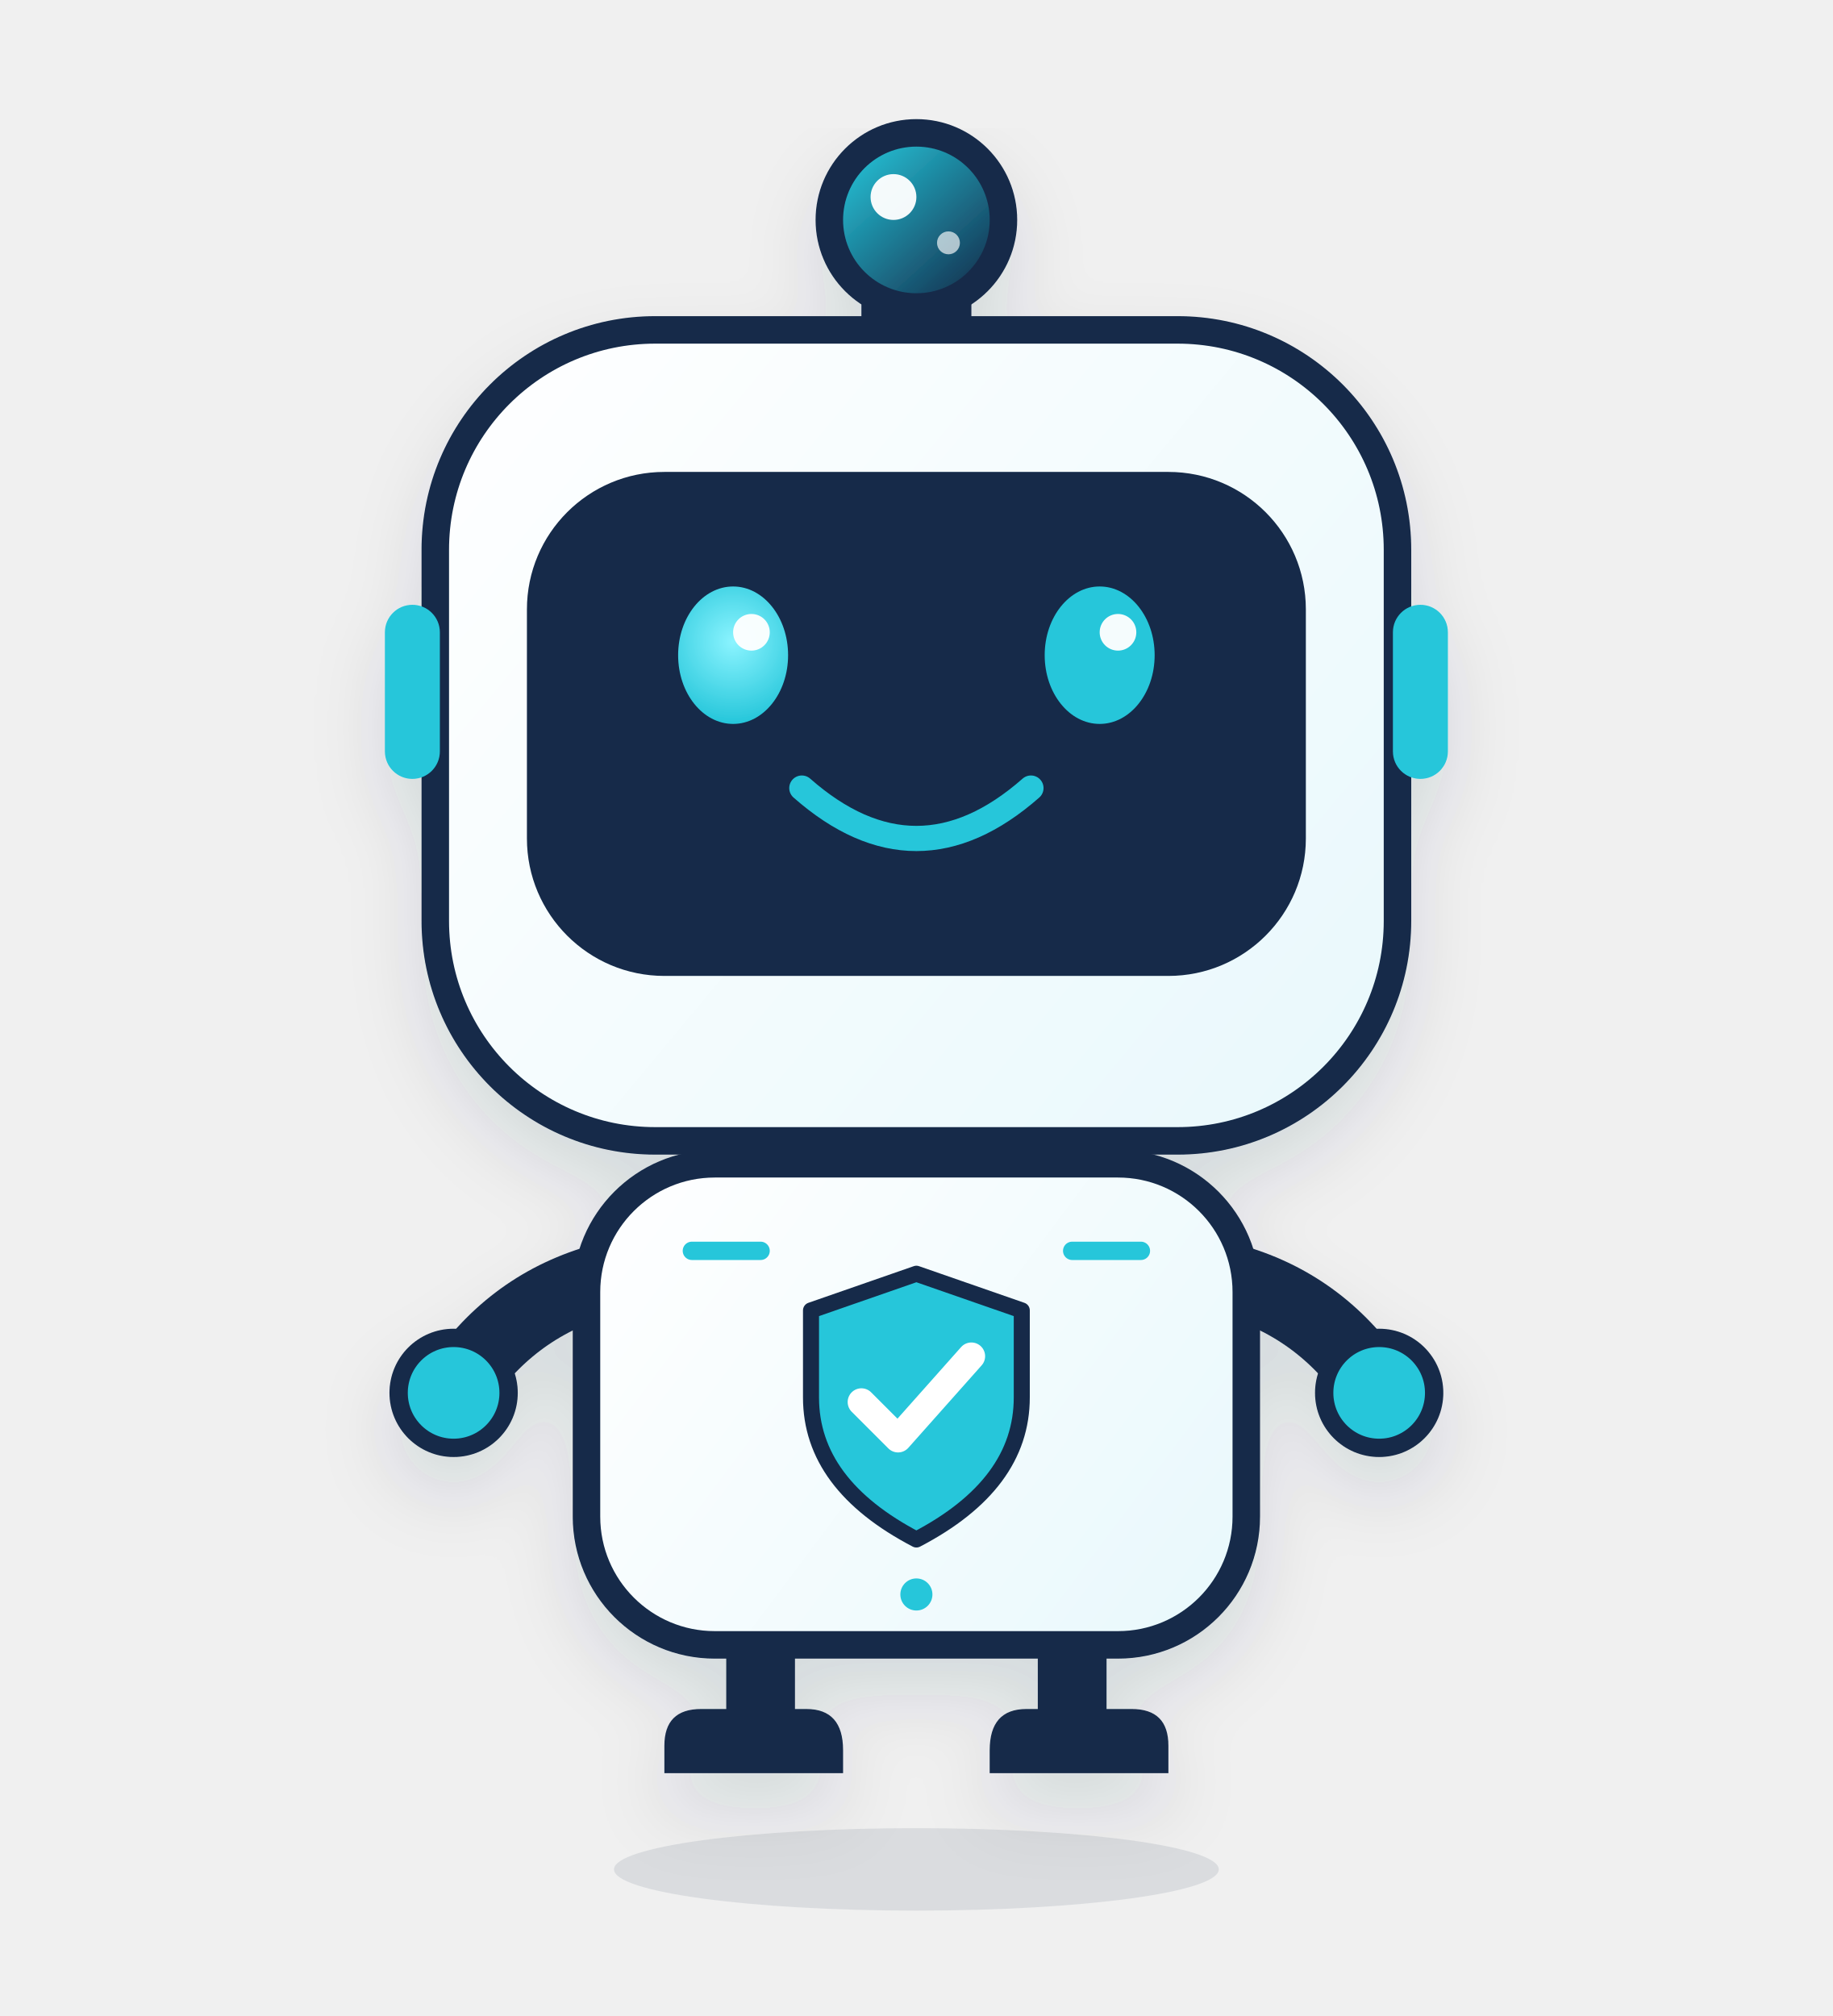
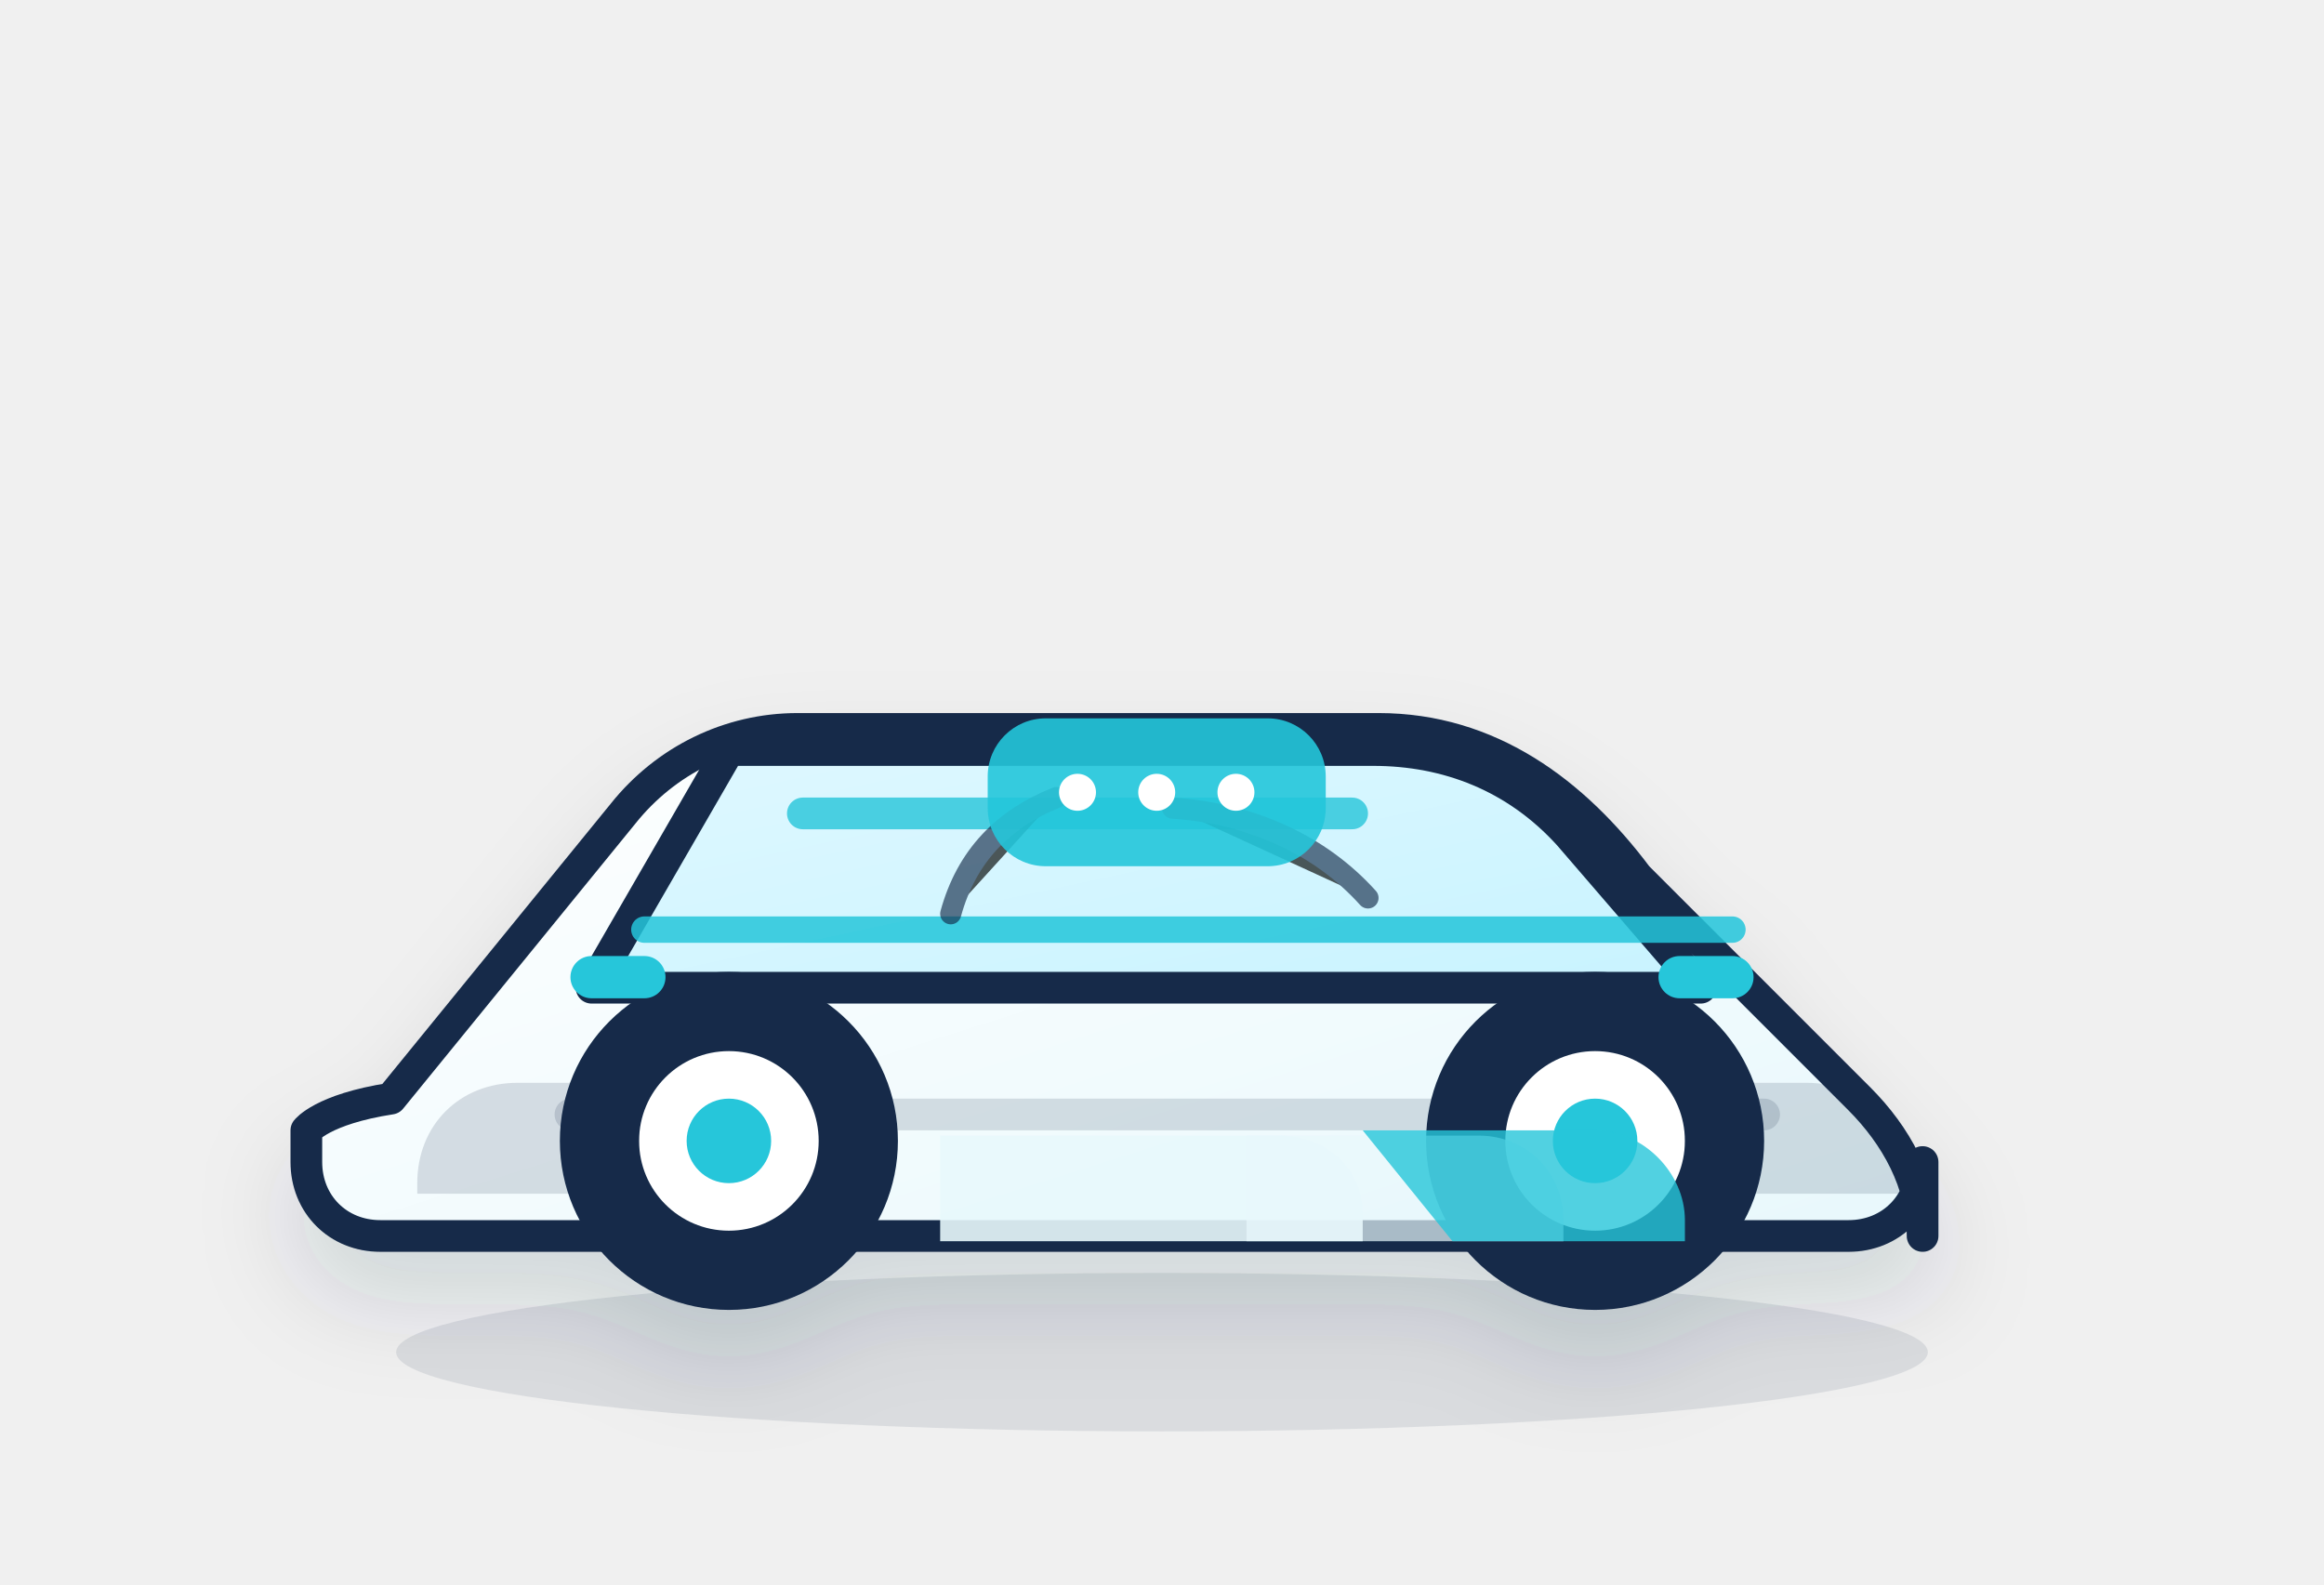
- <svg xmlns="http://www.w3.org/2000/svg" viewBox="0 0 400 440" fill="none" role="img" aria-labelledby="robot-title">
+ <svg xmlns="http://www.w3.org/2000/svg" viewBox="0 0 440 300" role="img" aria-labelledby="car-title car-desc">
  <defs>
-     <linearGradient id="headGradient" x1="95" y1="75" x2="305" y2="250" gradientUnits="userSpaceOnUse">
-       <stop offset="0" stop-color="#FFFFFF" />
-       <stop offset="1" stop-color="#E8F8FC" />
+     <linearGradient id="carBody" x1="0" y1="0" x2="1" y2="1">
+       <stop offset="0%" stop-color="#FFFFFF" />
+       <stop offset="100%" stop-color="#E8F8FC" />
    </linearGradient>
-     <linearGradient id="bodyGradient" x1="130" y1="255" x2="270" y2="360" gradientUnits="userSpaceOnUse">
-       <stop offset="0" stop-color="#FFFFFF" />
-       <stop offset="1" stop-color="#E8F8FC" />
+     <linearGradient id="window" x1="0" y1="0" x2="1" y2="1">
+       <stop offset="0%" stop-color="#DFF8FF" />
+       <stop offset="100%" stop-color="#C8F3FF" />
    </linearGradient>
-     <radialGradient id="eyeGradient" cx="0" cy="0" r="1" gradientTransform="translate(160 140) rotate(90) scale(18)" gradientUnits="userSpaceOnUse">
-       <stop offset="0" stop-color="#8BF4FF" />
-       <stop offset="1" stop-color="#25C6DA" />
-     </radialGradient>
-     <linearGradient id="cameraGradient" x1="185" y1="32" x2="215" y2="65" gradientUnits="userSpaceOnUse">
-       <stop offset="0" stop-color="#25C6DA" />
-       <stop offset="1" stop-color="#142B4A" />
+     <linearGradient id="accent" x1="0" y1="0" x2="1" y2="0">
+       <stop offset="0%" stop-color="#25C6DA" />
+       <stop offset="100%" stop-color="#18B8D7" />
    </linearGradient>
-     <filter id="softShadow" x="50" y="20" width="300" height="400" filterUnits="userSpaceOnUse">
-       <feDropShadow dx="0" dy="8" stdDeviation="8" flood-color="#142B4A" flood-opacity="0.12" />
+     <filter id="shadow" x="-20%" y="-20%" width="140%" height="180%">
+       <feDropShadow dx="0" dy="10" stdDeviation="9" flood-color="#142B4A" flood-opacity="0.13" />
    </filter>
  </defs>
-   <ellipse cx="200" cy="408" rx="66" ry="9" fill="#142B4A" opacity="0.10" />
-   <g id="mascot">
-     <g filter="url(#softShadow)">
-       <path d="M188 76V61Q188 55 194 55H206Q212 55 212 61V76" fill="#142B4A" />
-       <circle cx="200" cy="48" r="22" fill="#142B4A" />
-       <circle cx="200" cy="48" r="16" fill="url(#cameraGradient)" />
-       <circle cx="195" cy="43" r="5" fill="#FFFFFF" opacity="0.95" />
-       <circle cx="207" cy="53" r="2.5" fill="#FFFFFF" opacity="0.65" />
-       <path d="M133 279Q113 284 101 301" stroke="#142B4A" stroke-width="16" stroke-linecap="round" />
-       <path d="M267 279Q287 284 299 301" stroke="#142B4A" stroke-width="16" stroke-linecap="round" />
-       <circle cx="99" cy="304" r="12" fill="#25C6DA" stroke="#142B4A" stroke-width="4" />
-       <circle cx="301" cy="304" r="12" fill="#25C6DA" stroke="#142B4A" stroke-width="4" />
-       <path d="M166 350V378" stroke="#142B4A" stroke-width="15" stroke-linecap="round" />
-       <path d="M234 350V378" stroke="#142B4A" stroke-width="15" stroke-linecap="round" />
-       <path d="M145 381Q145 373 153 373H176Q184 373 184 382V387H145Z" fill="#142B4A" />
-       <path d="M216 382Q216 373 224 373H247Q255 373 255 381V387H216Z" fill="#142B4A" />
-       <rect x="95" y="72" width="210" height="177" rx="48" fill="url(#headGradient)" stroke="#142B4A" stroke-width="6" />
-       <rect x="84" y="132" width="12" height="38" rx="6" fill="#25C6DA" />
-       <rect x="304" y="132" width="12" height="38" rx="6" fill="#25C6DA" />
-       <rect x="115" y="103" width="170" height="110" rx="30" fill="#142B4A" />
-       <ellipse cx="160" cy="143" rx="12" ry="15" fill="url(#eyeGradient)" />
-       <ellipse cx="240" cy="143" rx="12" ry="15" fill="url(#eyeGradient)" />
-       <circle cx="164" cy="138" r="4" fill="#FFFFFF" opacity="0.95" />
-       <circle cx="244" cy="138" r="4" fill="#FFFFFF" opacity="0.95" />
-       <path d="M175 172Q200 194 225 172" stroke="#25C6DA" stroke-width="5.5" stroke-linecap="round" />
-       <rect x="128" y="254" width="144" height="105" rx="28" fill="url(#bodyGradient)" stroke="#142B4A" stroke-width="6" />
-       <path d="M151 273H166" stroke="#25C6DA" stroke-width="4" stroke-linecap="round" />
-       <path d="M234 273H249" stroke="#25C6DA" stroke-width="4" stroke-linecap="round" />
-       <path d="M200 278L223 286V305Q223 324 200 336Q177 324 177 305V286Z" fill="#25C6DA" stroke="#142B4A" stroke-width="3.5" stroke-linejoin="round" />
-       <path d="M188 306L196 314L212 296" stroke="#FFFFFF" stroke-width="6" stroke-linecap="round" stroke-linejoin="round" />
-       <circle cx="200" cy="348" r="3.5" fill="#25C6DA" />
-     </g>
+   <ellipse cx="220" cy="256" rx="145" ry="15" fill="#142B4A" opacity="0.10" />
+   <g filter="url(#shadow)">
+     <path d="M74 208L118 154C126 144 138 138 151 138H261C282 138 298 150 310 166L352 208C359 215 364 224 364 234V220C364 228 358 234 350 234H72C64 234 58 228 58 220V214C58 214 61 210 74 208Z" fill="url(#carBody)" stroke="#142B4A" stroke-width="6" stroke-linejoin="round" />
+     <path d="M138 142H260C274 142 287 147 297 158L322 187H112L138 142Z" fill="url(#window)" stroke="#142B4A" stroke-width="6" stroke-linejoin="round" />
+     <path d="M152 154H256" stroke="#25C6DA" stroke-width="6" stroke-linecap="round" opacity="0.8" />
+     <path d="M122 176H328" stroke="#25C6DA" stroke-width="5" stroke-linecap="round" opacity="0.85" />
+     <path d="M108 211H334" stroke="#142B4A" stroke-width="6" stroke-linecap="round" opacity="0.15" />
+     <circle cx="138" cy="216" r="32" fill="#142B4A" />
+     <circle cx="138" cy="216" r="17" fill="#FFFFFF" />
+     <circle cx="138" cy="216" r="8" fill="#25C6DA" />
+     <circle cx="302" cy="216" r="32" fill="#142B4A" />
+     <circle cx="302" cy="216" r="17" fill="#FFFFFF" />
+     <circle cx="302" cy="216" r="8" fill="#25C6DA" />
+     <rect x="108" y="181" width="18" height="8" rx="4" fill="#25C6DA" />
+     <rect x="314" y="181" width="18" height="8" rx="4" fill="#25C6DA" />
+     <path d="M180 173C183 162 190 155 200 151" stroke="#142B4A" stroke-width="4" stroke-linecap="round" opacity="0.65" />
+     <path d="M259 170C250 160 237 154 222 153" stroke="#142B4A" stroke-width="4" stroke-linecap="round" opacity="0.65" />
+     <rect x="187" y="136" width="64" height="28" rx="11" fill="#25C6DA" opacity="0.9" />
+     <circle cx="204" cy="150" r="3.5" fill="#FFFFFF" />
+     <circle cx="219" cy="150" r="3.5" fill="#FFFFFF" />
+     <circle cx="234" cy="150" r="3.5" fill="#FFFFFF" />
+     <path d="M178 215H242C251 215 258 221 258 230V235H178V215Z" fill="#E8F8FC" opacity="0.9" />
+     <path d="M236 215H280C289 215 296 222 296 231V235H236V215Z" fill="#E8F8FC" opacity="0.7" />
+     <path d="M258 214H302C311 214 319 222 319 231V235H275L258 214Z" fill="#25C6DA" opacity="0.8" />
+     <path d="M121 205H98C87 205 79 213 79 224V226H121V205Z" fill="#142B4A" opacity="0.15" />
+     <path d="M319 205H342C353 205 361 213 361 224V226H319V205Z" fill="#142B4A" opacity="0.15" />
  </g>
-   <style>
-     #mascot {
-       transform-box: fill-box;
-       transform-origin: center;
-       animation: mascot-float 3s ease-in-out infinite;
-     }
- 
-     @keyframes mascot-float {
-       0%, 100% {
-         transform: translateY(0);
-       }
-       50% {
-         transform: translateY(-5px);
-       }
-     }
- 
-     @media (prefers-reduced-motion: reduce) {
-       #mascot {
-         animation: none;
-       }
-     }
-   </style>
</svg>
